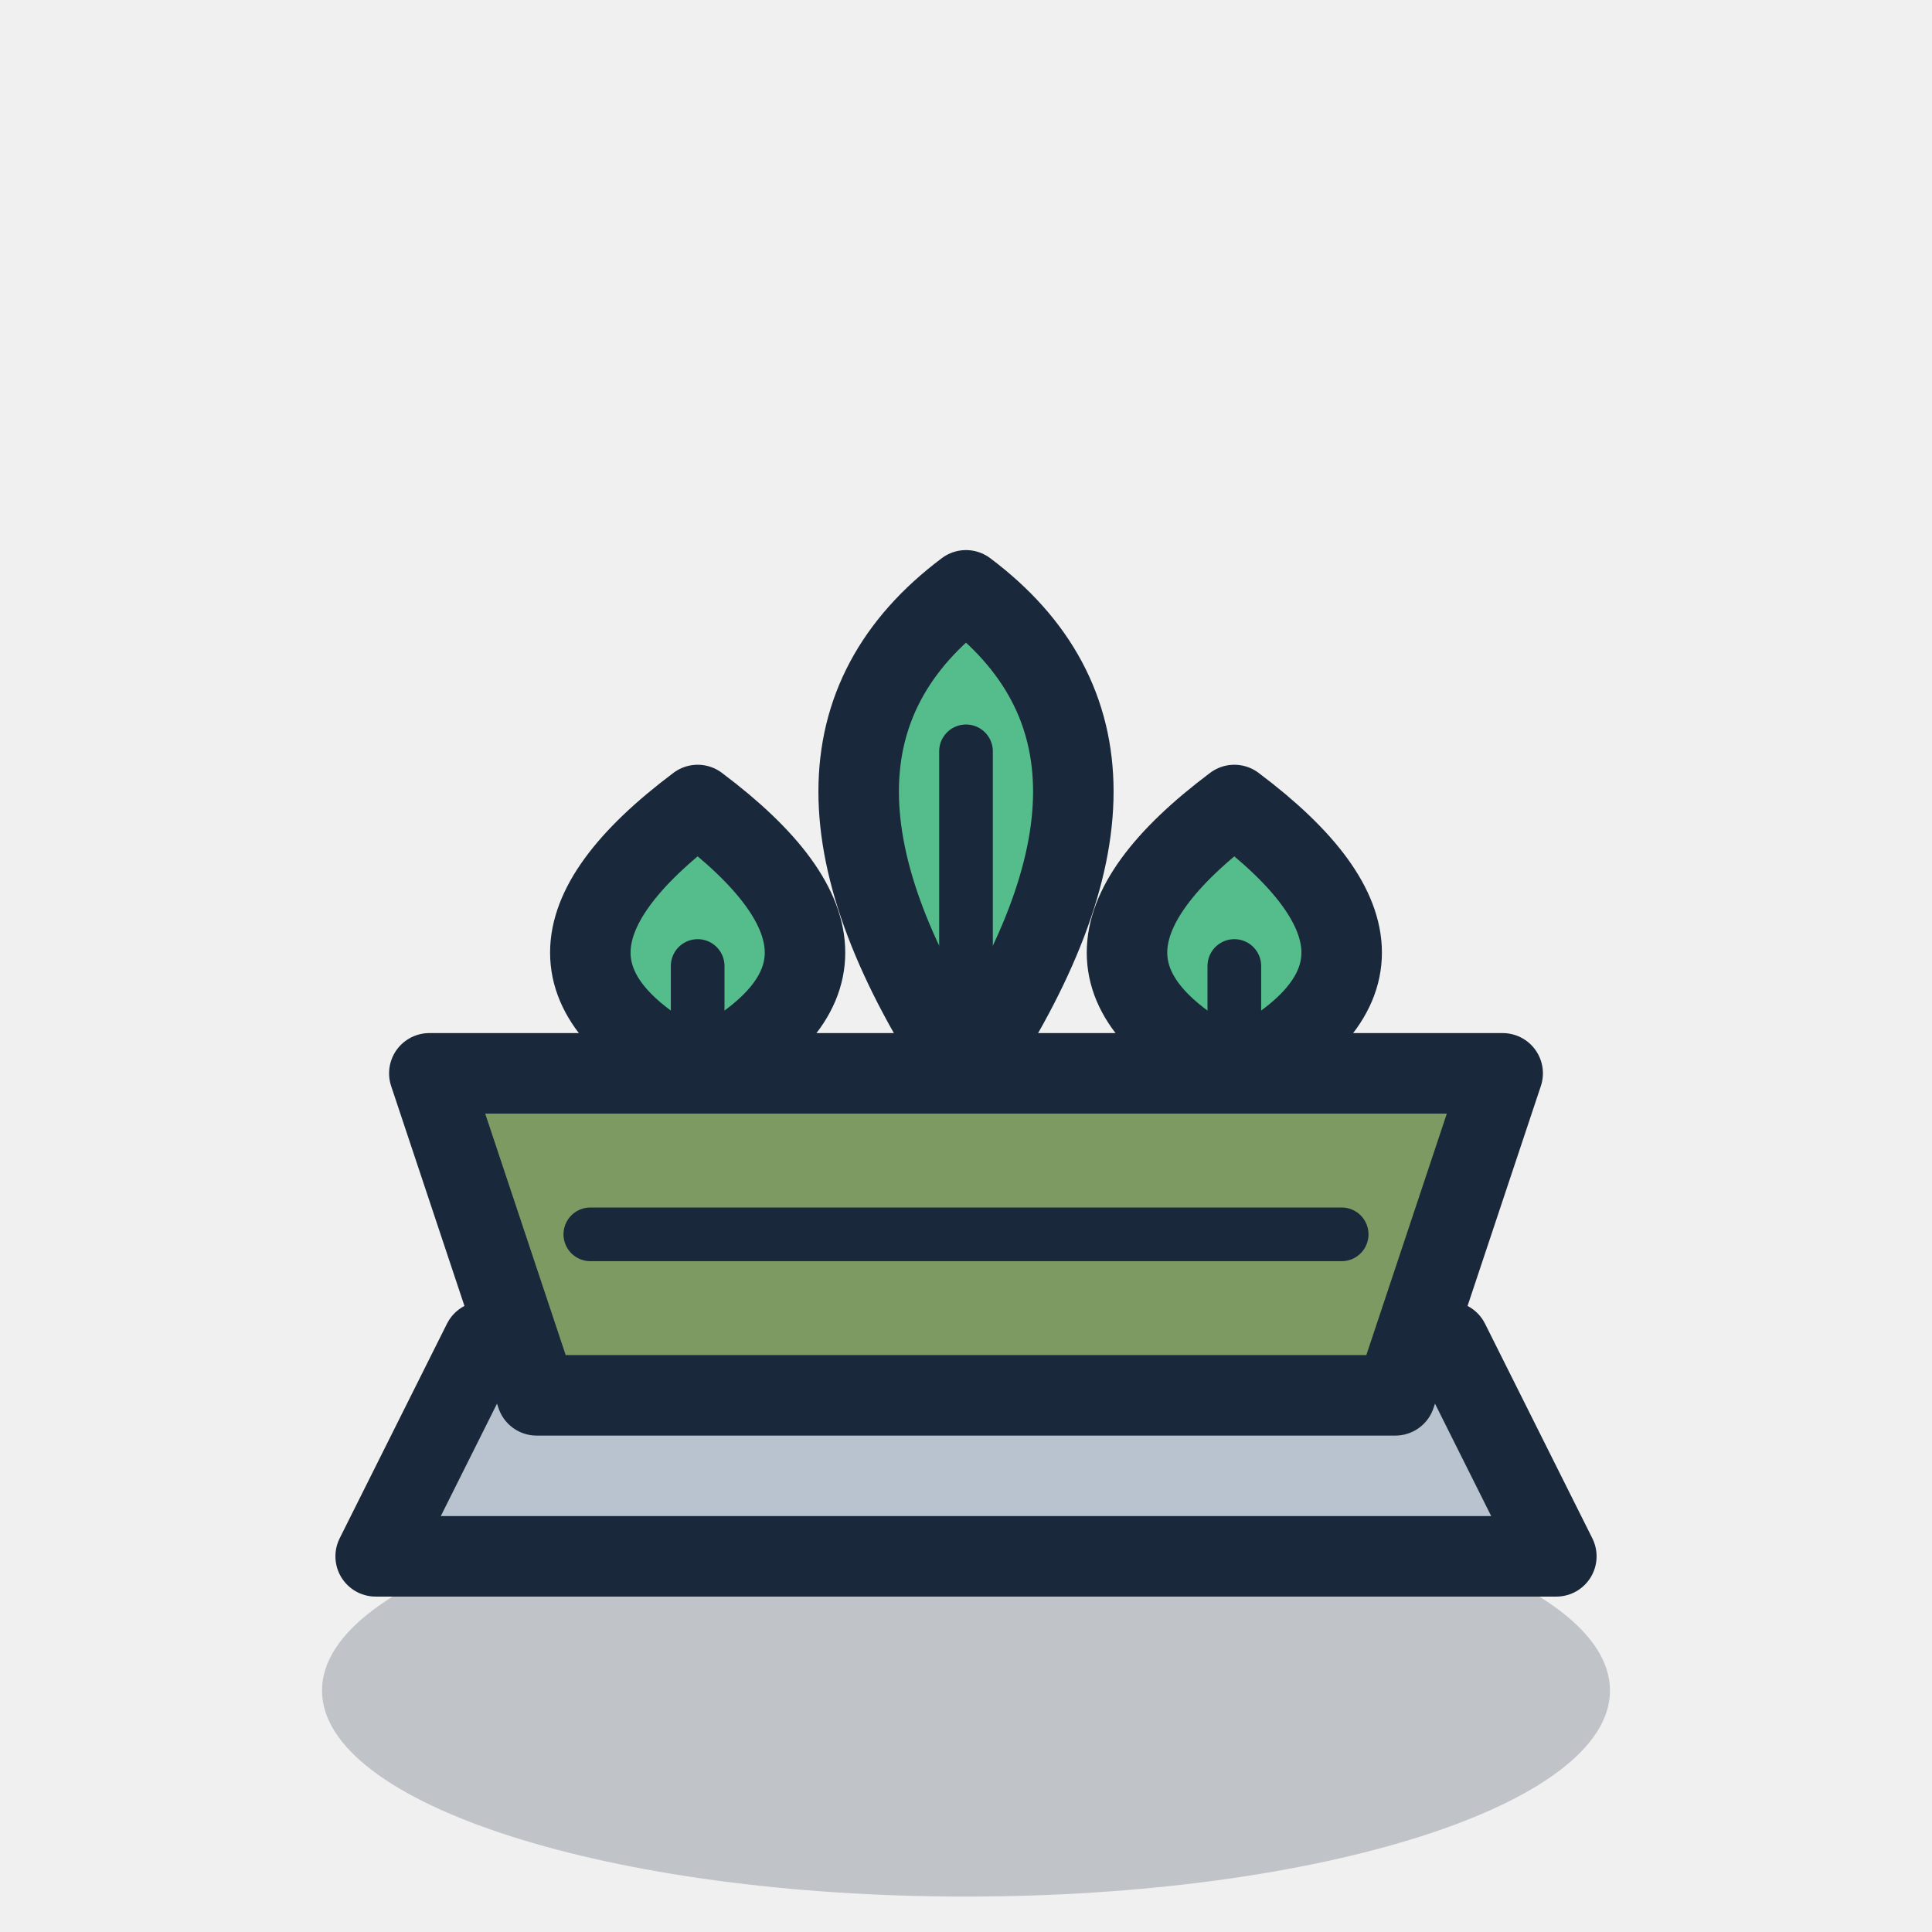
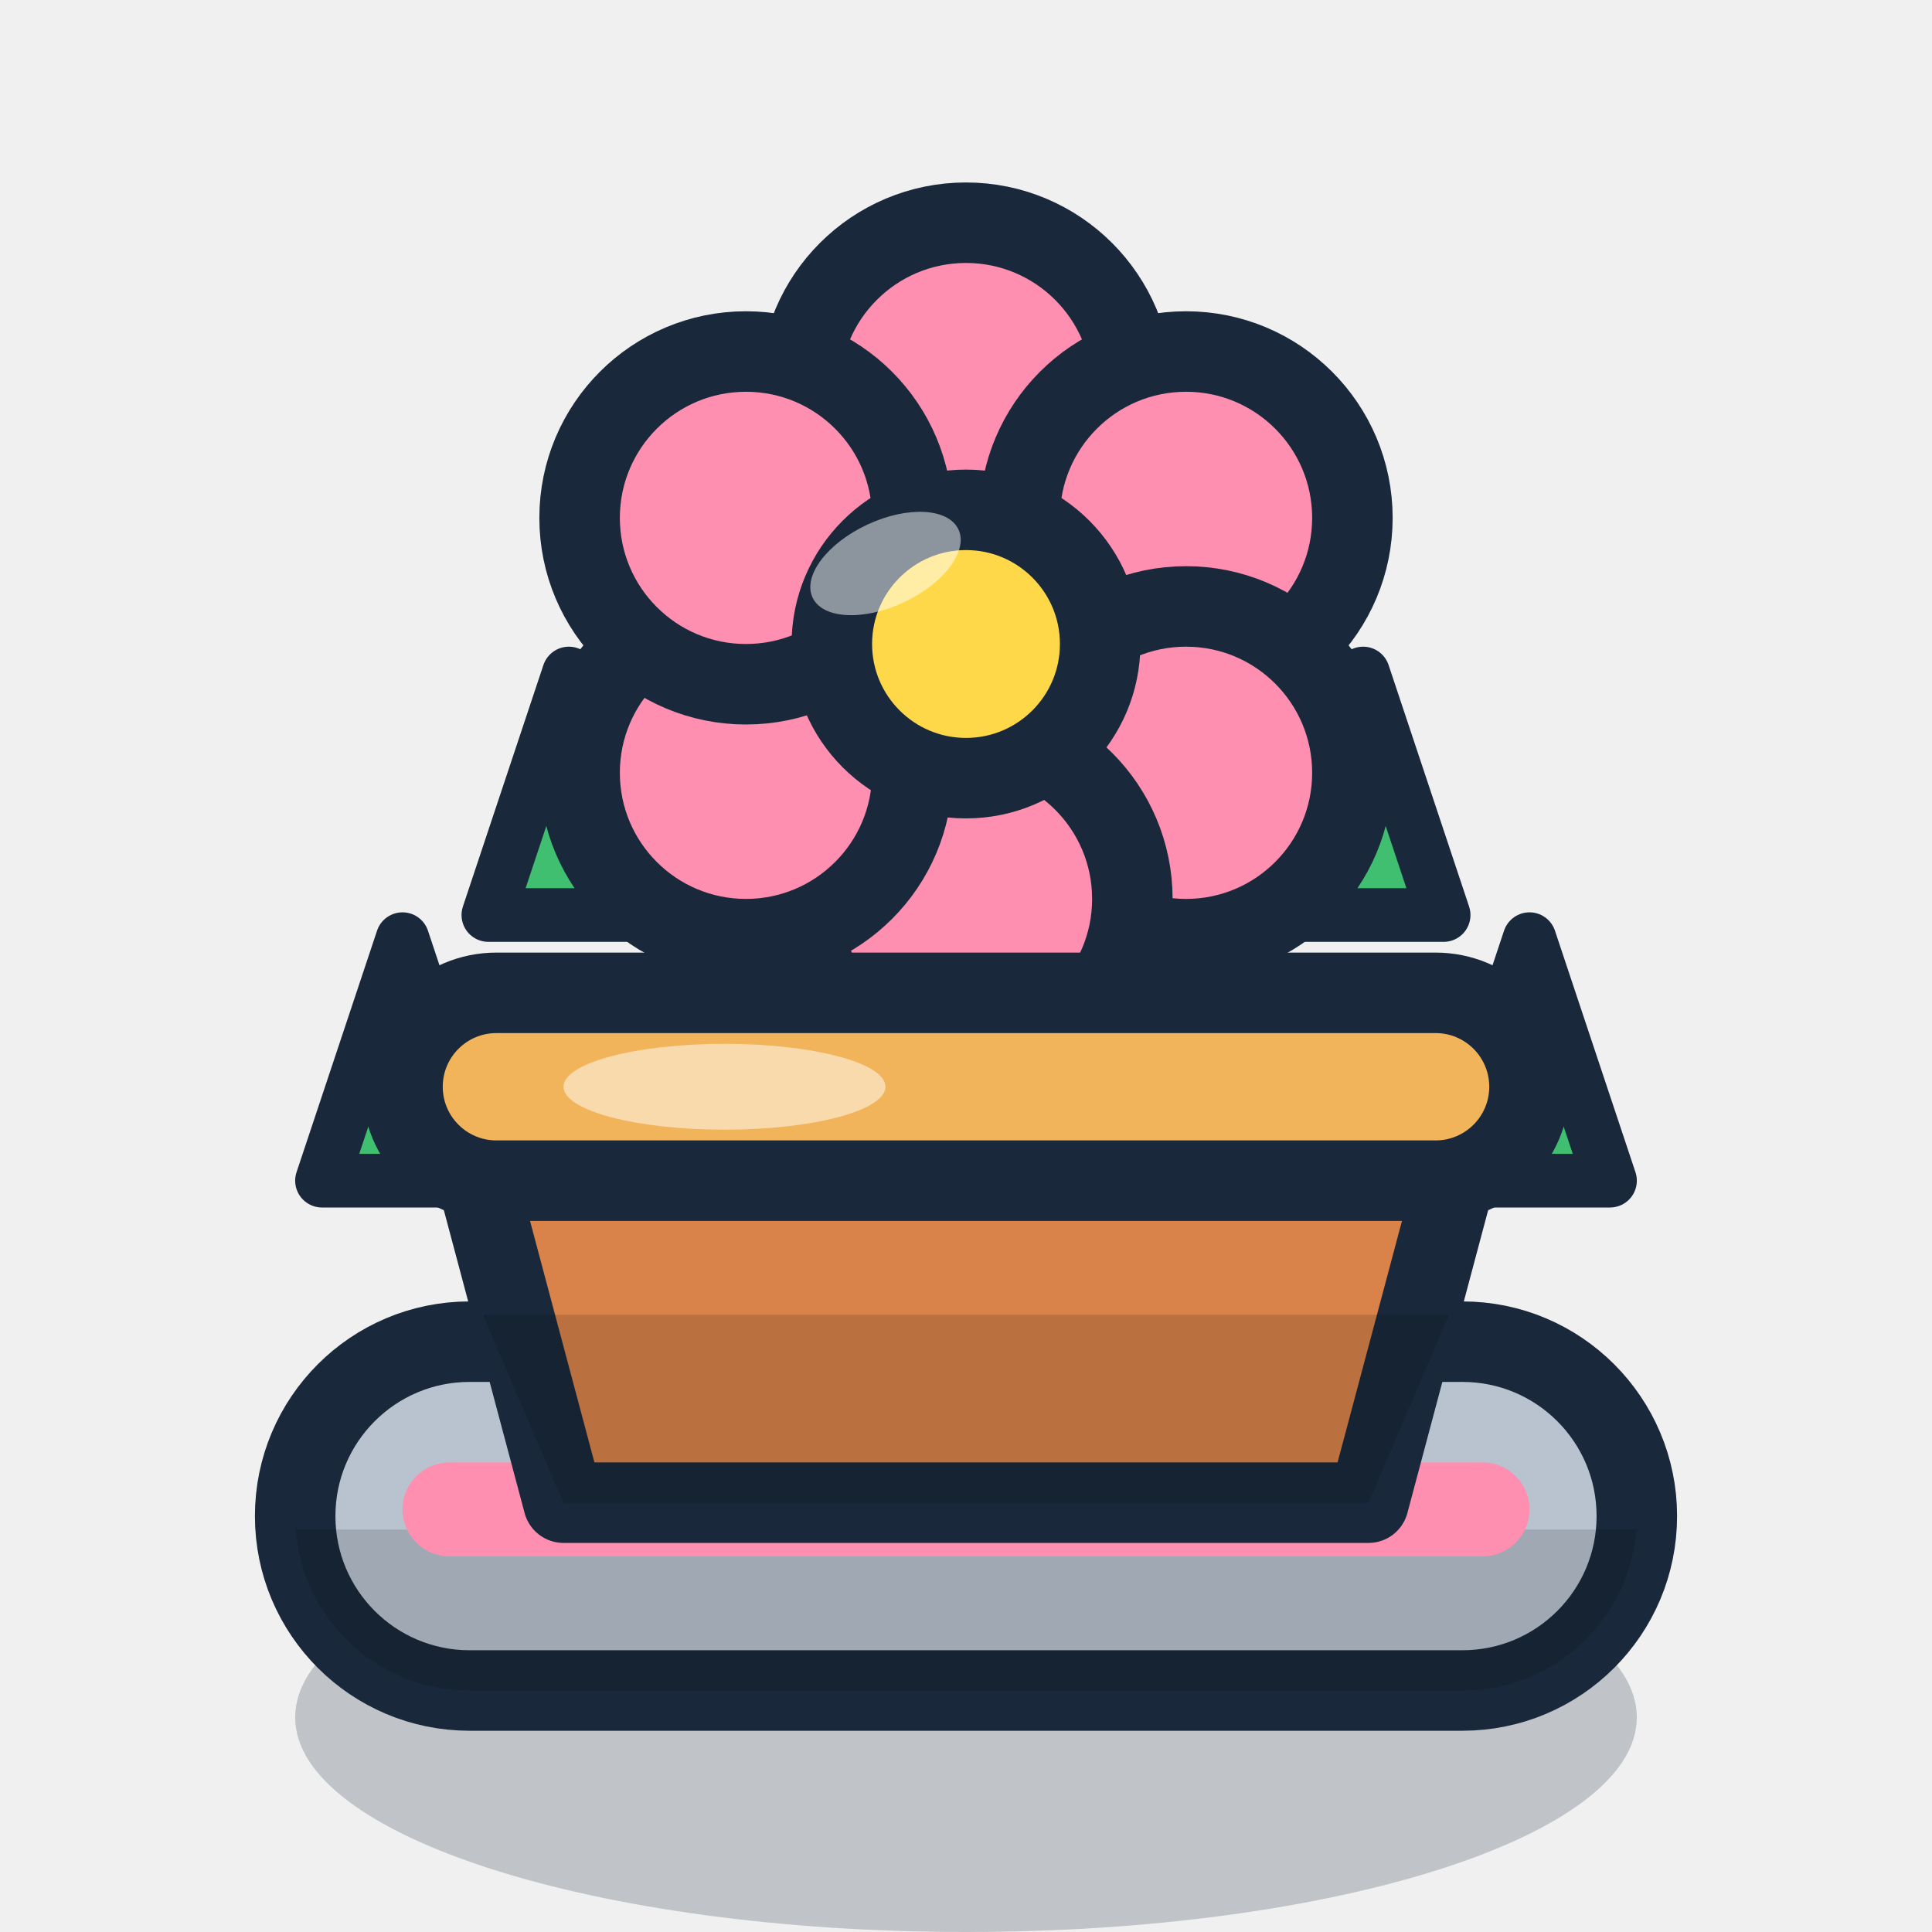
<svg xmlns="http://www.w3.org/2000/svg" viewBox="0 0 72 72" width="72" height="72" role="img">
  <g stroke="#19283A" stroke-width="3" stroke-linejoin="round" stroke-linecap="round">
-     <ellipse cx="36" cy="63" rx="24" ry="7.68" fill="#19283A" opacity="0.22" stroke="none" />
-     <path d="M14 58 L18 50 H54 L58 58 Z" fill="#B9C3CF" />
-     <path d="M26 40 Q18 36 26 30 Q34 36 26 40 Z" fill="#55BD8C" />
-     <path d="M26 39 V36" stroke-width="2" />
-     <path d="M36 40 Q28 28 36 22 Q44 28 36 40 Z" fill="#55BD8C" />
-     <path d="M36 39 V28" stroke-width="2" />
-     <path d="M46 40 Q38 36 46 30 Q54 36 46 40 Z" fill="#55BD8C" />
-     <path d="M46 39 V36" stroke-width="2" />
-     <path d="M16 40 H56 L52 52 H20 Z" fill="#7E9A63" />
-     <path d="M22 46 H50" stroke-width="2" />
+     <ellipse cx="36" cy="64" rx="25" ry="8" fill="#19283A" opacity="0.22" stroke="none" />
+     <rect x="11" y="50" width="50" height="13" rx="6.5" fill="#B9C3CF" />
+     <path d="M11 57 H61 V56.5 a6.5 6.5 0 0 1 -6.5 6.5 H17.5 a6.5 6.5 0 0 1 -6.5 -6.5 Z" fill="#000" opacity="0.14" stroke="none" />
+     <rect x="15" y="54.5" width="42" height="3.5" rx="1.75" fill="#FF8FB1" stroke="none" />
+     <path d="M36 44 V30" stroke="#3FBF6F" stroke-width="5" />
+     <path d="M12.0 44.0 L15.0 35.0 L18.0 44.0 Z" fill="#3FBF6F" stroke-width="2" />
+     <path d="M18.2 34.1 L21.2 25.1 L24.2 34.1 Z" fill="#3FBF6F" stroke-width="2" />
+     <path d="M33.0 30.0 L36.0 21.0 L39.0 30.0 Z" fill="#3FBF6F" stroke-width="2" />
+     <path d="M47.8 34.1 L50.8 25.1 L53.8 34.1 Z" fill="#3FBF6F" stroke-width="2" />
+     <path d="M54.0 44.0 L57.0 35.0 L60.0 44.0 Z" fill="#3FBF6F" stroke-width="2" />
+     <g>
+       <circle cx="36.0" cy="14.5" r="6.2" fill="#FF8FB1" />
+       <circle cx="44.2" cy="19.3" r="6.2" fill="#FF8FB1" />
+       <circle cx="44.2" cy="28.8" r="6.2" fill="#FF8FB1" />
+       <circle cx="36.0" cy="33.5" r="6.2" fill="#FF8FB1" />
+       <circle cx="27.8" cy="28.8" r="6.2" fill="#FF8FB1" />
+       <circle cx="27.8" cy="19.3" r="6.2" fill="#FF8FB1" />
+       <circle cx="36" cy="24" r="5" fill="#FFD84A" />
+       <ellipse cx="33" cy="21" rx="3" ry="1.6" fill="#fff" opacity="0.5" stroke="none" transform="rotate(-25 33 21)" />
+     </g>
+     <path d="M17 41 H55 L51 56 H21 Z" fill="#D9824A" />
+     <path d="M18 49 H54 L51 56 H21 Z" fill="#000" opacity="0.14" stroke="none" />
+     <rect x="15" y="37" width="42" height="7" rx="3.5" fill="#F2B45A" />
+     <ellipse cx="27" cy="40.5" rx="6" ry="1.6" fill="#fff" opacity="0.5" stroke="none" transform="rotate(0 27 40.5)" />
  </g>
</svg>
